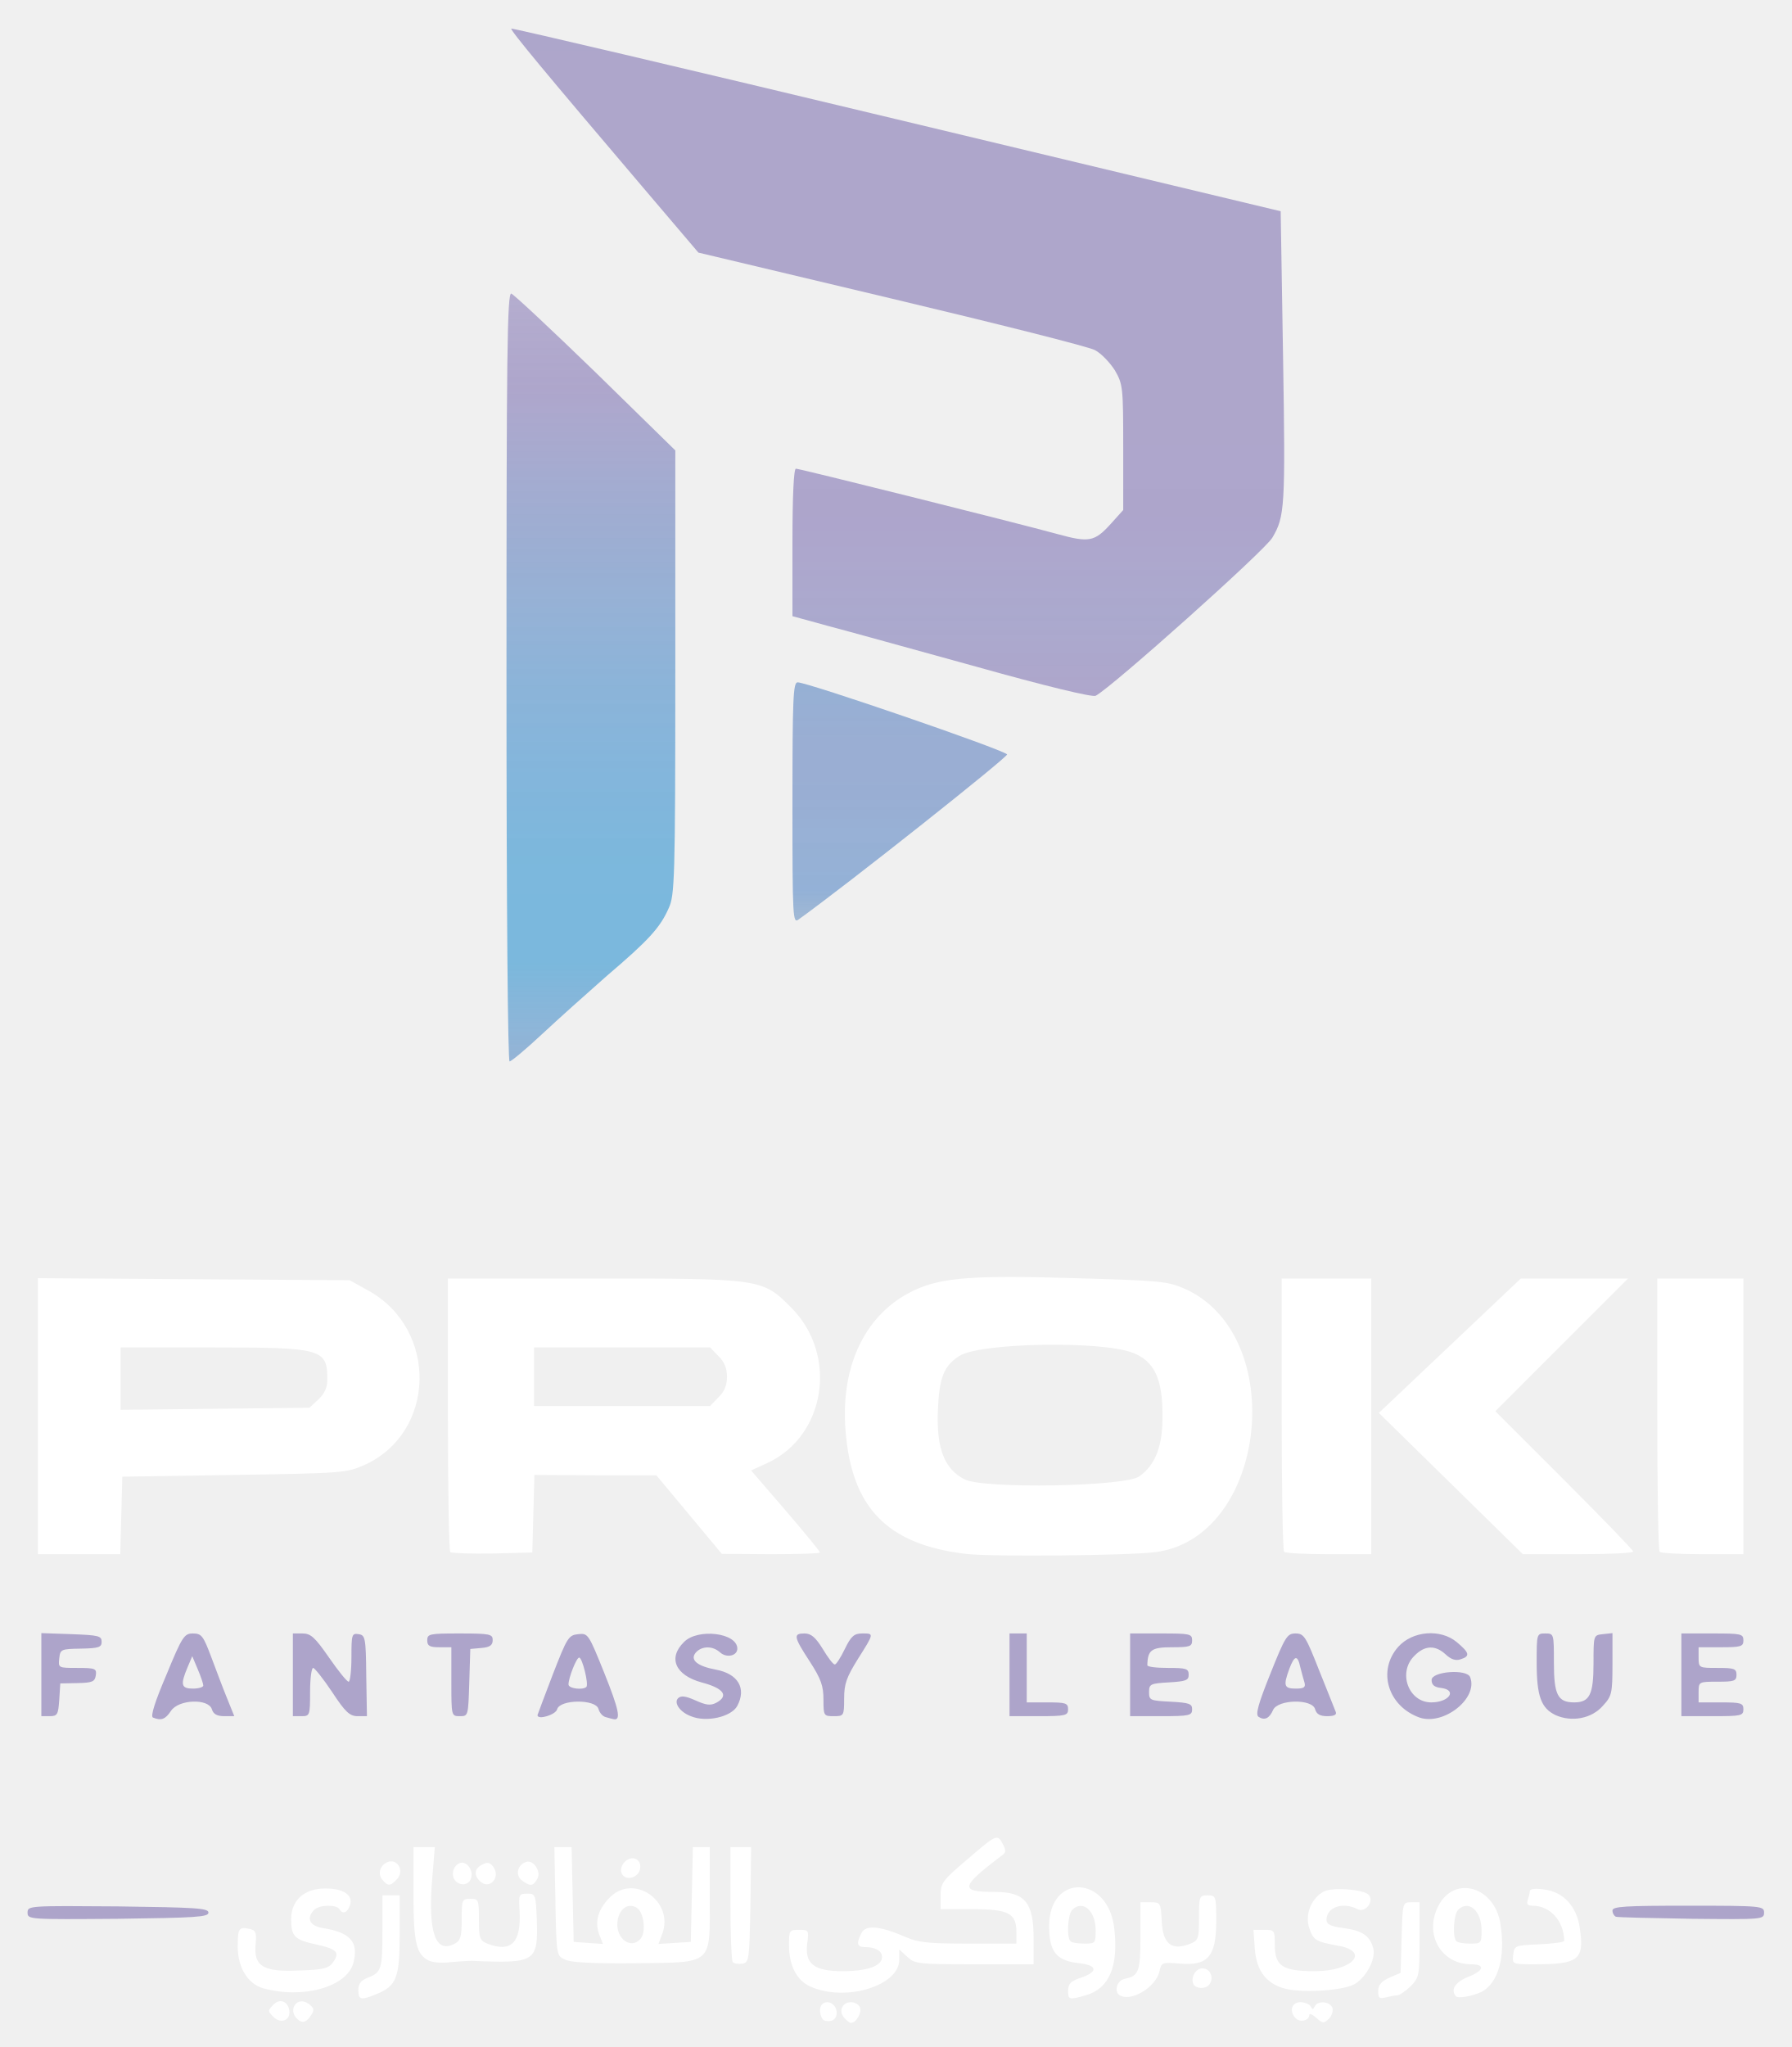
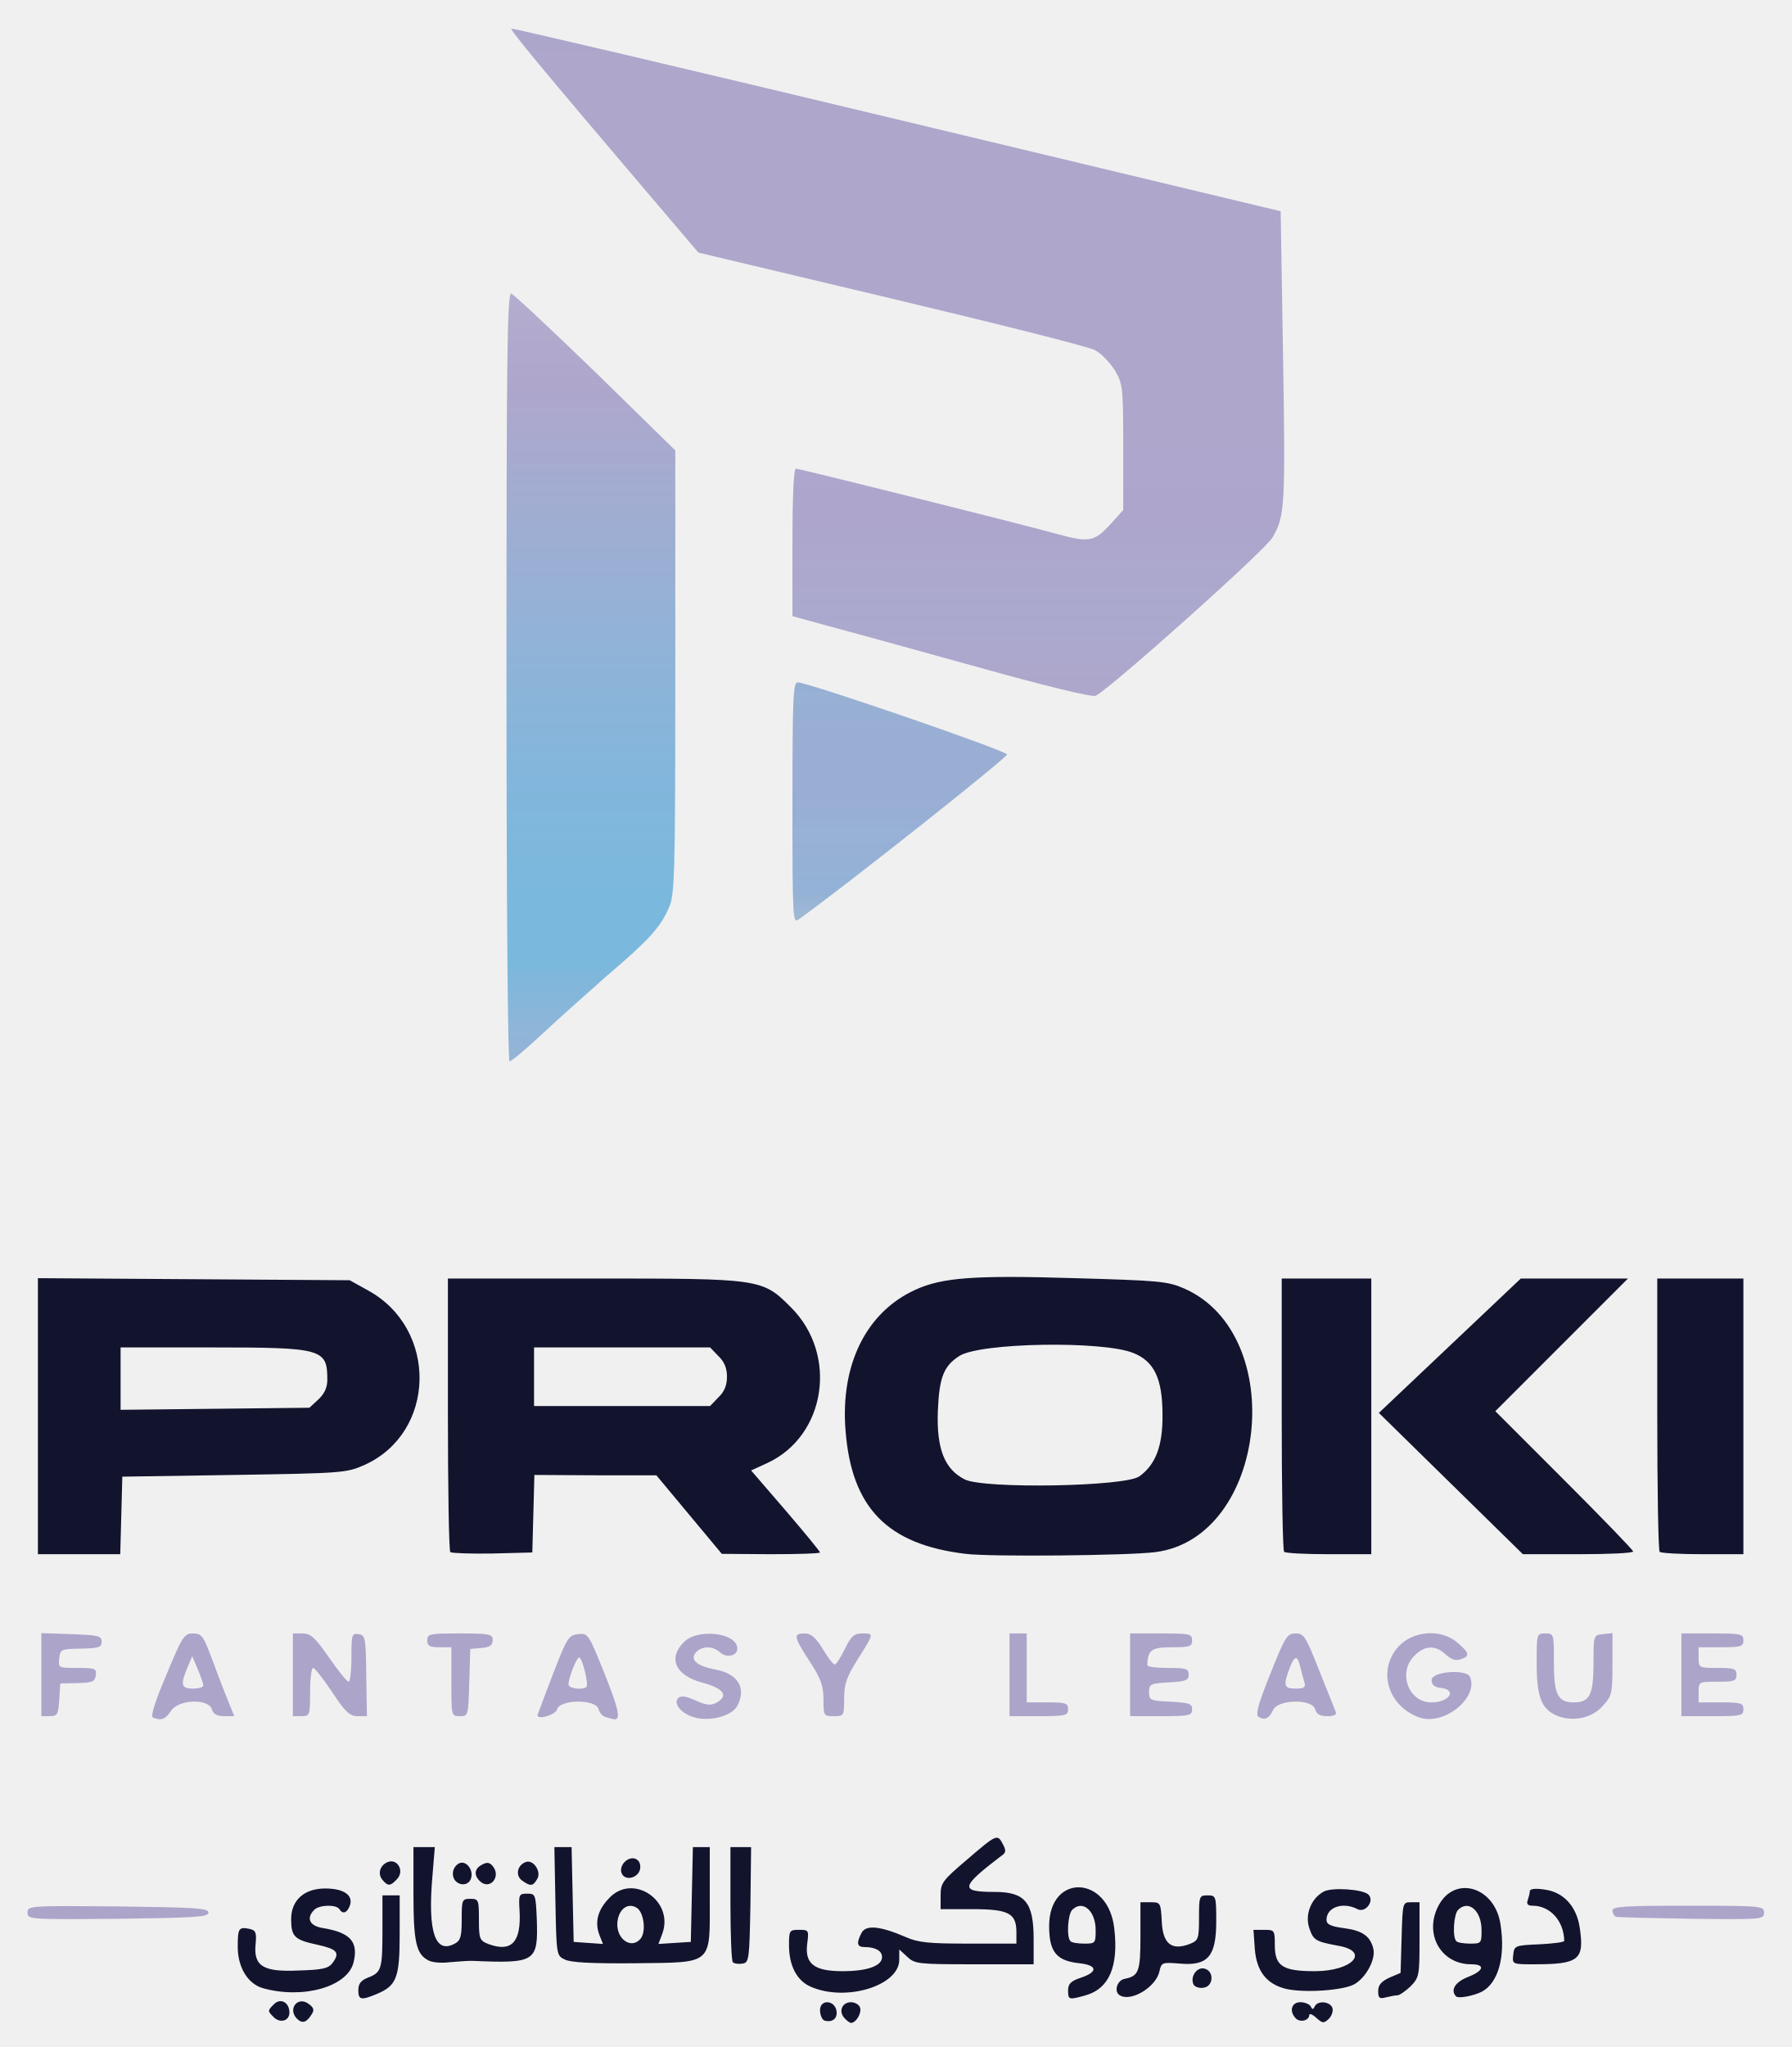
- <svg xmlns="http://www.w3.org/2000/svg" viewBox="0 0 520 594">
+ <svg xmlns="http://www.w3.org/2000/svg" viewBox="0 0 520 594" fill-rule="evenodd">
  <defs>
-     <linearGradient id="proki-light-1" gradientUnits="userSpaceOnUse" x1="0" y1="8" x2="0" y2="202">
-       <stop offset="0%" stop-color="#6A5AA6" stop-opacity="0.494" />
-       <stop offset="12.5%" stop-color="#6B5BA7" stop-opacity="0.494" />
-       <stop offset="25%" stop-color="#6B5BA7" stop-opacity="0.494" />
-       <stop offset="37.5%" stop-color="#6B5BA7" stop-opacity="0.494" />
-       <stop offset="50%" stop-color="#6B5BA7" stop-opacity="0.494" />
-       <stop offset="62.5%" stop-color="#6B5BA7" stop-opacity="0.494" />
-       <stop offset="75%" stop-color="#6A5BA8" stop-opacity="0.498" />
-       <stop offset="87.5%" stop-color="#6764AC" stop-opacity="0.510" />
-       <stop offset="100%" stop-color="#6A5AA6" stop-opacity="0.488" />
+     <linearGradient id="a" gradientUnits="userSpaceOnUse" x1="0" y1="8" x2="0" y2="202">
+       <stop offset="0" stop-color="#6A5AA6" stop-opacity=".494" />
+       <stop offset=".125" stop-color="#6B5BA7" stop-opacity=".494" />
+       <stop offset=".25" stop-color="#6B5BA7" stop-opacity=".494" />
+       <stop offset=".375" stop-color="#6B5BA7" stop-opacity=".494" />
+       <stop offset=".5" stop-color="#6B5BA7" stop-opacity=".494" />
+       <stop offset=".625" stop-color="#6B5BA7" stop-opacity=".494" />
+       <stop offset=".75" stop-color="#6A5BA8" stop-opacity=".498" />
+       <stop offset=".875" stop-color="#6764AC" stop-opacity=".51" />
+       <stop offset="1" stop-color="#6A5AA6" stop-opacity=".488" />
    </linearGradient>
-     <linearGradient id="proki-light-2" gradientUnits="userSpaceOnUse" x1="0" y1="85" x2="0" y2="307">
-       <stop offset="0%" stop-color="#6958A4" stop-opacity="0.443" />
-       <stop offset="12.5%" stop-color="#6B5BA7" stop-opacity="0.494" />
-       <stop offset="25%" stop-color="#6070B5" stop-opacity="0.533" />
-       <stop offset="37.5%" stop-color="#557FBF" stop-opacity="0.565" />
-       <stop offset="50%" stop-color="#488AC8" stop-opacity="0.592" />
-       <stop offset="62.5%" stop-color="#3F91CF" stop-opacity="0.612" />
-       <stop offset="75%" stop-color="#3596D1" stop-opacity="0.620" />
-       <stop offset="87.5%" stop-color="#3396D1" stop-opacity="0.620" />
-       <stop offset="100%" stop-color="#4A83C1" stop-opacity="0.549" />
+     <linearGradient id="b" gradientUnits="userSpaceOnUse" x1="0" y1="85" x2="0" y2="307">
+       <stop offset="0" stop-color="#6958A4" stop-opacity=".443" />
+       <stop offset=".125" stop-color="#6B5BA7" stop-opacity=".494" />
+       <stop offset=".25" stop-color="#6070B5" stop-opacity=".533" />
+       <stop offset=".375" stop-color="#557FBF" stop-opacity=".565" />
+       <stop offset=".5" stop-color="#488AC8" stop-opacity=".592" />
+       <stop offset=".625" stop-color="#3F91CF" stop-opacity=".612" />
+       <stop offset=".75" stop-color="#3596D1" stop-opacity=".62" />
+       <stop offset=".875" stop-color="#3396D1" stop-opacity=".62" />
+       <stop offset="1" stop-color="#4A83C1" stop-opacity=".549" />
    </linearGradient>
-     <linearGradient id="proki-light-3" gradientUnits="userSpaceOnUse" x1="0" y1="198" x2="0" y2="267">
-       <stop offset="0%" stop-color="#5180C0" stop-opacity="0.565" />
-       <stop offset="12.5%" stop-color="#557EBF" stop-opacity="0.565" />
-       <stop offset="25%" stop-color="#567ABC" stop-opacity="0.557" />
-       <stop offset="37.5%" stop-color="#577ABC" stop-opacity="0.557" />
-       <stop offset="50%" stop-color="#567CBE" stop-opacity="0.561" />
-       <stop offset="62.5%" stop-color="#5480C1" stop-opacity="0.569" />
-       <stop offset="75%" stop-color="#5281C1" stop-opacity="0.573" />
-       <stop offset="87.5%" stop-color="#4F83C4" stop-opacity="0.576" />
-       <stop offset="100%" stop-color="#4C7EB8" stop-opacity="0.482" />
+     <linearGradient id="c" gradientUnits="userSpaceOnUse" x1="0" y1="198" x2="0" y2="267">
+       <stop offset="0" stop-color="#5180C0" stop-opacity=".565" />
+       <stop offset=".125" stop-color="#557EBF" stop-opacity=".565" />
+       <stop offset=".25" stop-color="#567ABC" stop-opacity=".557" />
+       <stop offset=".375" stop-color="#577ABC" stop-opacity=".557" />
+       <stop offset=".5" stop-color="#567CBE" stop-opacity=".561" />
+       <stop offset=".625" stop-color="#5480C1" stop-opacity=".569" />
+       <stop offset=".75" stop-color="#5281C1" stop-opacity=".573" />
+       <stop offset=".875" stop-color="#4F83C4" stop-opacity=".576" />
+       <stop offset="1" stop-color="#4C7EB8" stop-opacity=".482" />
    </linearGradient>
  </defs>
-   <path fill="url(#proki-light-1)" fill-rule="evenodd" d="M283.5 193.5C265.4 188.5 245.9 183.1 240.2 181.6L230 178.8 230 157.4C230 143.5 230.4 136 231 136C232.1 136 294.2 151.5 307 155C316.1 157.5 317.7 157.2 322.4 152L326 148 326 129.8C326 112.4 325.9 111.5 323.6 107.5C322.2 105.3 319.7 102.6 317.8 101.6C316 100.6 289.3 93.9 258.6 86.6L202.7 73.3 186.2 53.9C158.3 21.1 148 8.7 148.4 8.3C148.6 8.1 198.9 19.9 260.2 34.6L371.7 61.3 372.4 103.9C373.1 147.2 372.9 149.9 369.3 156C367.2 159.7 322.4 199.7 318 201.9C317.1 202.4 303.1 199 283.5 193.5Z" />
-   <path fill="url(#proki-light-2)" fill-rule="evenodd" d="M147 196.4C147 102.7 147.2 84.9 148.4 85.2C149.1 85.4 160.1 95.7 172.9 108.1L196 130.7 196 195.1C196 255.3 195.8 259.8 194.1 263.5C191.6 269.2 188.3 272.8 176.1 283.2C170.3 288.3 161.8 295.9 157.2 300.2C152.6 304.5 148.4 308 147.9 308C147.4 308 147 264.8 147 196.4Z" />
-   <path fill="url(#proki-light-3)" fill-rule="evenodd" d="M230 233.1C230 202.7 230.2 198 231.5 198C234.4 198 290.6 217.3 292.3 218.9C292.8 219.5 246 256.6 231.8 266.8C230.1 268.1 230 266.7 230 233.1Z" />
-   <path fill="#FFFFFF" fill-rule="evenodd" d="M79.5 585.4C77.6 583.5 77.6 583.5 79.6 581.5C81.5 579.7 84 581.1 84 584C84 586.4 81.4 587.2 79.5 585.4ZM86.2 585.8C83.4 583 86.4 579.1 89.6 581.5C91.1 582.6 91.3 583.3 90.4 584.6C89 586.9 87.7 587.3 86.2 585.8ZM239.2 586.3C238.6 586 238 584.7 238 583.3C238 580.1 242.3 580.3 242.8 583.6C243.1 585.8 241.5 587 239.2 586.3ZM245 585.5C243.3 583.5 244.5 581 247 581C248.1 581 249.3 581.7 249.6 582.5C250.2 584 248.5 587 247 587C246.6 587 245.7 586.3 245 585.5ZM376.1 585.7C374.1 583.7 374.8 581 377.4 581C378.7 581 380.1 581.6 380.4 582.2C380.9 583.2 381.1 583.2 381.6 582.2C382.4 580.5 385.9 580.7 386.7 582.6C387 583.4 386.6 584.9 385.7 585.8C384.2 587.2 383.9 587.2 382 585.5C380.9 584.5 380 584.2 380 584.7C380 586.3 377.4 587 376.1 585.7ZM104 577.5C104 575.6 104.8 574.7 106.7 573.9C110.7 572.4 111 571.5 111 560.2L111 550 113.5 550L116 550 116 561.3C116 573.9 115.1 576.2 109.4 578.6C104.8 580.5 104 580.4 104 577.5ZM310 577.6C310 575.7 310.8 574.9 313.4 574C318.7 572.3 318.7 570.3 313.3 569.7C306.6 569 304.5 566.4 304.5 558.9C304.5 543.5 321.7 544.1 323.4 559.6C324.7 570.6 321.9 577.1 315.1 579C310.2 580.4 310 580.3 310 577.6ZM325 579C323.2 577.9 324.2 574.6 326.5 574.2C330.5 573.4 331 572.1 331 561.9L331 552 334 552C336.8 552 336.9 552.1 337.2 557.7C337.5 564.1 340.1 566.1 345.3 564.1C347.8 563.1 348 562.7 348 556.5C348 550.2 348.1 550 350.5 550C352.9 550 353 550.2 353 557.5C353 567.7 350.6 570.5 342.5 569.8C337.3 569.4 337.1 569.4 336.5 572.1C335.5 576.6 328.3 581 325 579ZM400 577.8C400 576 400.9 575 403.2 573.9L406.5 572.5 406.8 562.2C407.1 552.1 407.1 552 409.5 552L412 552 412 562.9C412 573.3 411.9 573.8 409.4 576.4C407.9 577.8 406.2 579 405.6 579C405 579 403.5 579.3 402.2 579.6C400.4 580.1 400 579.8 400 577.8ZM422.6 579.3C420.9 577.5 422.3 575.2 426 573.7C430.7 571.9 431.2 570 427 570C418.2 570 413.2 561.2 417.5 553C422.2 544 433.9 547.5 435.5 558.4C437 568 434.8 575.5 430 578C427.5 579.2 423.3 580 422.6 579.3ZM76.2 576.9C71.9 575.6 69 570.9 69 564.9C69 559.6 69.3 559.1 72.3 559.7C74.2 560.1 74.5 560.7 74.2 564C73.5 570.5 76.3 572.3 86.7 571.8C93.7 571.6 95.4 571.2 96.6 569.5C98.7 566.6 97.9 565.6 92 564.3C85.5 562.9 84.5 562 84.5 556.9C84.5 551.4 88.3 548 94.4 548C99.7 548 102.5 549.9 101.6 552.8C100.8 555.1 99.5 555.6 98.5 554C97.6 552.6 92.7 552.7 91.2 554.2C88.8 556.6 89.8 558.9 93.8 559.5C101.7 560.8 104.1 563.5 102.6 569.5C100.8 576.6 87.8 580.2 76.2 576.9ZM235.3 576.5C231.3 574.8 229 570.4 229 564.5C229 560.2 229.1 560 231.9 560C234.7 560 234.8 560.1 234.3 563.9C233.5 569.8 236.2 572 244.5 572C251.7 572 256 570.5 256 567.9C256 566.1 254.1 565 250.9 565C248.7 565 248.5 563.8 250.1 560.8C251.4 558.5 255.5 558.9 262.9 562.1C266.5 563.7 269.6 564 281.1 564L295 564 295 560.7C295 555.2 292.8 554 282.2 554L273 554 273 550.1C273 546.4 273.5 545.7 280.7 539.6C289.3 532.2 289.5 532.1 291.1 535.2C292 536.9 292 537.6 290.8 538.4C278.7 547.6 278.4 549 288.7 549C297.5 549 300 552 300 562.6L300 570 282.8 570C266.5 570 265.5 569.9 263.3 567.8L261 565.7 261 568.7C261 576.2 245.5 581 235.3 576.5ZM373.1 577.1C367.6 575.7 364.7 572 364.2 565.6L363.8 560 366.9 560C369.9 560 370 560.1 370 564.4C370 570.5 372.2 572 381.6 572C392.6 572 397.8 566.2 388.3 564.6C381.8 563.4 381.2 563 380 559.5C378.7 555.6 380.5 550.9 384.2 548.9C386.6 547.6 395.6 548.2 397.2 549.8C399 551.6 396.3 555.2 394 554C389.8 551.8 385 553.4 385 557.1C385 558.4 386.2 559 390 559.5C395.4 560.2 397.7 561.8 398.6 565.5C399.3 568.4 396.7 573.5 393.4 575.6C390.5 577.6 378.4 578.4 373.1 577.1ZM346.5 576C345.3 574 347.1 570.9 349.3 571.2C352.4 571.6 352.4 576.4 349.3 576.8C348.2 577 346.9 576.6 346.5 576ZM124.4 568.9C120.8 567.1 120 563.6 120 549.5L120 536 123.1 536L126.2 536 125.5 544.5C124.1 560.6 126.3 567.1 132 564C133.7 563.1 134 561.9 134 557C134 551.3 134.1 551 136.5 551C138.9 551 139 551.3 139 557C139 562.6 139.2 563.1 141.7 564.1C148.4 566.6 151.3 563.7 150.8 554.5C150.5 549.8 150.6 549.5 153 549.5C155.4 549.5 155.5 549.7 155.8 557C156.2 569.3 155.5 569.8 137 569C135.6 569 132.7 569.2 130.5 569.4C128.3 569.7 125.5 569.5 124.4 568.9ZM163.9 568.6C161.5 567.5 161.5 567.2 161.2 551.7L160.9 536 163.4 536L165.9 536 166.2 549.8L166.5 563.5 170.7 563.8L175 564.1 173.9 561.3C172.6 557.7 173.5 554.2 176.8 550.8C183.7 543.4 195.8 551.6 192.2 561.2L191.1 564.1 195.8 563.8L200.5 563.5 200.8 549.8L201.1 536 203.5 536L206 536 206 550.4C206 570.5 207.3 569.4 184.2 569.7C172 569.8 165.5 569.5 163.9 568.6ZM212.7 569.4C212.3 569 212 561.3 212 552.3L212 536 215 536L218 536 217.8 552.8C217.5 568.7 217.4 569.5 215.5 569.8C214.3 570 213.1 569.8 212.7 569.4ZM439.2 567.2C439.5 564.6 439.7 564.5 446.8 564.2C450.7 564 454 563.6 454 563.2C453.9 557.5 450 553 444.8 553C443.4 553 443 552.5 443.4 551.4C443.7 550.5 444 549.4 444 548.8C444 548.1 445.6 547.9 448.2 548.3C453.8 549 457.6 553.2 458.5 559.4C459.9 568.7 458.3 570 445.3 570C438.9 570 438.9 570 439.2 567.2ZM185.9 562.6C187.6 560.6 186.9 554.9 184.8 553.6C182.2 552 179.6 554 179.2 557.7C178.7 562.6 183.2 565.8 185.9 562.6ZM318 560.1C318 554.4 314.2 551.2 311.2 554.2C309.9 555.5 309.5 562.2 310.7 563.3C311 563.7 312.8 564 314.7 564C317.9 564 318 563.9 318 560.1ZM430 560.1C430 554.4 426.2 551.2 423.2 554.2C421.9 555.5 421.5 562.2 422.7 563.3C423 563.7 424.8 564 426.7 564C429.9 564 430 563.9 430 560.1ZM111 545.5C109.5 543.7 110.3 541.2 112.6 540.3C115.4 539.3 117.4 542.9 115.3 545.2C113.3 547.4 112.6 547.4 111 545.5ZM132.1 545.7C130.8 544 131.5 541.4 133.5 540.6C135.3 540 137.3 542.4 136.8 544.7C136.4 547 133.7 547.5 132.1 545.7ZM139.2 545.8C137.5 544.1 137.7 542.2 139.9 541.1C141.3 540.3 142.1 540.4 143 541.5C145.6 544.6 142.1 548.7 139.2 545.8ZM151.4 545.6C149.5 544.1 150.2 541.1 152.7 540.3C154.8 539.6 157.1 543 156 545.1C154.7 547.4 154 547.5 151.4 545.6ZM180.4 543.5C180 542.6 180.4 541.2 181.3 540.3C183.4 538.2 186.2 539.4 185.8 542.2C185.4 545 181.3 546 180.4 543.5ZM280.3 450.9C257.5 448.2 247.1 437.5 245.4 415C243.9 396 251.4 380.8 265.6 374.3C273.4 370.7 282.7 370 312 370.9C336.5 371.6 338.9 371.8 343.7 373.9C374.2 387.3 367.8 446.3 335.3 450.4C327.7 451.4 287.3 451.8 280.3 450.9ZM11 411L11 370.9 56.2 371.2L101.5 371.5 106.9 374.5C127.2 385.7 126.6 415.7 105.8 425.1C100.6 427.4 99.6 427.5 68 428L35.5 428.5 35.2 439.8L34.9 451 23 451L11 451 11 411ZM130.7 450.4C130.3 450 130 432 130 410.3L130 371 171.8 371C221 371 221.2 371 229.6 379.4C243.3 393.1 239.7 416.6 222.8 424.5L218 426.7 228 438.3C233.5 444.7 238 450.2 238 450.5C238 450.8 231.6 451 223.8 451L209.5 450.9 200 439.5L190.5 428.1 172.8 428.1L155.1 428 154.8 439.2L154.5 450.5 142.9 450.8C136.6 450.9 131.1 450.7 130.7 450.4ZM372.7 450.3C372.3 450 372 432 372 410.3L372 371 385 371L398 371 398 411L398 451 385.7 451C378.9 451 373 450.7 372.7 450.3ZM421.1 430.5L400.2 410 420.8 390.5L441.4 371 457 371L472.5 371 453.2 390.3L434 409.5 454 429.5C465 440.5 474 449.8 474 450.2C474 450.7 466.8 451 458 451L442 451 421.1 430.5ZM481.7 450.3C481.3 450 481 432 481 410.3L481 371 493.5 371L506 371 506 411L506 451 494.2 451C487.7 451 482 450.7 481.7 450.3ZM330.7 428.4C335.4 425 337.5 419.6 337.4 410.5C337.4 400.1 335 395 328.9 392.6C320 389 284.3 389.6 278.4 393.5C273.9 396.4 272.6 399.7 272.2 409.4C271.8 420.4 274.1 426.3 280 429.3C285.6 432.1 326.6 431.4 330.7 428.4ZM92.4 406.1C94.2 404.4 95 402.6 95 400.4C95 391.4 93.7 391 61.5 391L35 391 35 400L35 409.1 62.4 408.8L89.8 408.5 92.4 406.1ZM208.5 405.5C210.2 403.9 211 402 211 399.5C211 397 210.2 395.1 208.5 393.5L206.1 391 180.5 391L155 391 155 399.5L155 408 180.5 408L206.1 408 208.5 405.5Z" />
-   <path fill="#6956A4" fill-opacity=".49" fill-rule="evenodd" d="M8 555C8 553 8.4 553 34.2 553.2C56.8 553.5 60.5 553.7 60.5 555C60.5 556.3 56.8 556.5 34.2 556.8C8.4 557 8 557 8 555ZM469 556.2C468.5 556 468 555.2 468 554.4C468 553.2 471.7 553 490 553C511.4 553 512 553.1 512 555C512 557 511.5 557 491 556.8C479.5 556.6 469.6 556.4 469 556.2ZM44.4 498.4C43.6 498.1 45 493.7 48.3 486C52.9 474.8 53.5 474 56 474C58.5 474 59 474.7 61.3 480.8C62.7 484.5 64.7 489.9 65.9 492.8L68 498 65.1 498C63 498 61.9 497.4 61.5 496C60.5 492.8 51.8 493.1 49.6 496.5C48 498.9 46.8 499.4 44.4 498.4ZM175.9 498.3C174.9 498.1 174 497 173.7 495.9C172.9 493 162.5 493.1 161.7 496C161.3 497.6 156 499.2 156 497.7C156 497.6 158 492.3 160.4 486C164.6 475.2 165 474.5 167.8 474.2C170.7 473.9 170.8 474.1 175.4 485.5C179.6 496 180.3 499.2 178.2 498.9C177.8 498.8 176.8 498.6 175.9 498.3ZM200.5 498C197.3 496.8 195.5 494.1 196.8 492.8C197.6 492 198.9 492.1 201.8 493.4C204.9 494.8 206.2 495 207.9 494.1C211.6 492.1 210.1 489.9 203.6 488.2C196 486.1 193.8 481.1 198.5 476.5C202.5 472.4 214 473.8 214 478.4C214 480.5 210.9 481.2 209 479.5C206.8 477.5 203.6 477.6 201.9 479.6C200.2 481.7 202.4 483.5 207.8 484.5C214.2 485.7 216.7 489.9 214 495C212.3 498.2 205 499.9 200.5 498ZM365.3 498.2C364.3 497.6 365.2 494.4 368.7 485.7C373 474.9 373.6 474 376 474C378.5 474 379 474.9 382.9 484.8C385.3 490.7 387.4 496.1 387.7 496.8C388 497.6 387.2 498 385.2 498C383.1 498 382.1 497.4 381.7 496C380.9 492.9 370.9 493.1 369.5 496.2C368.4 498.7 367 499.3 365.3 498.2ZM412 498.4C402.8 495.1 399.7 484.8 405.8 477.9C410 473.2 418.1 472.6 422.8 476.5C426.5 479.6 426.8 480.6 423.9 481.5C422.5 482 421.1 481.5 419.6 480.1C416.6 477.3 413.5 477.4 410.5 480.5C405.6 485.3 408.8 494 415.4 494C420.6 494 423.1 490.4 418.2 489.8C416.3 489.6 415.5 488.9 415.5 487.5C415.5 485 425.8 484.2 426.7 486.7C429.1 492.8 419 500.8 412 498.4ZM451.5 497.7C447.3 495.7 446 492.2 446 482.5C446 474.1 446 474 448.5 474C451 474 451 474.1 451 482.4C451 491.8 452.1 494 456.9 494C461.4 494 462.5 491.7 462.5 482.6C462.5 474.5 462.5 474.5 465.2 474.2L468 473.9 468 482.9C468 491.4 467.8 492.2 465.2 495C462 498.7 456.2 499.8 451.5 497.7ZM12 486L12 473.9 20.8 474.2C28.6 474.5 29.5 474.7 29.5 476.4C29.5 478 28.7 478.3 23.5 478.4C17.7 478.5 17.5 478.6 17.2 481.2C16.9 484 16.9 484 22.5 484C27.7 484 28.1 484.2 27.8 486.2C27.5 488 26.8 488.3 22.5 488.4L17.5 488.5 17.2 493.2C16.9 497.5 16.7 498 14.4 498L12 498 12 486ZM85 486L85 474 87.8 474C90.2 474 91.4 475.1 95.5 481C98.2 484.9 100.7 488 101.2 488C101.6 488 102 484.8 102 480.9C102 474.3 102.1 473.9 104.1 474.2C106 474.5 106.2 475.2 106.3 486.3L106.5 498 103.8 498C101.5 498 100.2 496.8 96.4 491C93.8 487.1 91.3 484 90.9 484C90.4 484 90 487.1 90 491C90 497.8 89.9 498 87.5 498L85 498 85 486ZM131 488L131 478 127.5 478C124.7 478 124 477.6 124 476C124 474.1 124.7 474 133.5 474C142.2 474 143 474.2 143 475.9C143 477.4 142.2 478 139.8 478.2L136.5 478.5 136.2 488.2C135.9 497.9 135.9 498 133.5 498C131 498 131 498 131 488ZM239 493.2C239 489.2 238.3 487.2 235 482.1C230.3 474.9 230.2 474 233.5 474C235.4 474 236.7 475.1 238.8 478.5C240.3 481 241.8 483 242.3 483C242.7 483 244 481 245.2 478.5C247 474.8 247.9 474 250.2 474C253.7 474 253.8 473.8 249 481.4C245.7 486.7 245 488.6 245 492.9C245 497.9 244.9 498 242 498C239.1 498 239 497.9 239 493.2ZM293 486L293 474 295.5 474L298 474 298 484L298 494 304 494C309.3 494 310 494.2 310 496C310 497.8 309.3 498 301.5 498L293 498 293 486ZM328 486L328 474 337 474C345.3 474 346 474.1 346 476C346 477.8 345.3 478 340.1 478C334.2 478 333.1 478.8 333 483.2C333 483.7 335.7 484 339 484C344.3 484 345 484.2 345 486C345 487.6 344.2 487.9 339.2 488.2C333.9 488.5 333.5 488.7 333.5 491C333.5 493.4 333.8 493.5 339.8 493.8C345.2 494.1 346 494.4 346 496C346 497.8 345.3 498 337 498L328 498 328 486ZM488 486L488 474 497 474C505.3 474 506 474.1 506 476C506 477.8 505.3 478 499.5 478L493 478 493 481C493 484 493.1 484 498.5 484C503.3 484 504 484.2 504 486C504 487.8 503.3 488 498.5 488C493.1 488 493 488 493 491L493 494 499.5 494C505.3 494 506 494.2 506 496C506 497.9 505.3 498 497 498L488 498 488 486ZM59 489.1C59 488.6 58.3 486.5 57.4 484.4L55.8 480.6 54.4 483.9C52.3 488.9 52.6 490 56 490C57.6 490 59 489.6 59 489.1ZM170.2 489.5C170.9 488.7 169 481 168.1 481C167.3 481 165 486.9 165 488.8C165 490 169.2 490.5 170.2 489.5ZM378.6 488.2C378.3 487.3 377.8 485.3 377.4 483.8C376.6 480.1 375.7 480.3 374.2 484.3C372.4 489.2 372.7 490 376.1 490C378.5 490 379 489.6 378.6 488.2Z" />
+   <path fill="url(#a)" d="M283.5 193.5C265.4 188.5 245.9 183.1 240.2 181.6L230 178.8 230 157.4C230 143.5 230.4 136 231 136C232.1 136 294.2 151.5 307 155C316.1 157.5 317.7 157.2 322.4 152L326 148 326 129.8C326 112.4 325.9 111.5 323.6 107.5C322.2 105.3 319.7 102.6 317.8 101.6C316 100.6 289.3 93.9 258.6 86.6L202.7 73.3 186.2 53.9C158.3 21.1 148 8.7 148.4 8.3C148.6 8.1 198.9 19.9 260.2 34.6L371.7 61.3 372.4 103.9C373.1 147.2 372.9 149.9 369.3 156C367.2 159.7 322.4 199.7 318 201.9C317.1 202.4 303.1 199 283.5 193.5Z" />
+   <path fill="url(#b)" d="M147 196.4C147 102.7 147.2 84.9 148.4 85.2C149.1 85.4 160.1 95.7 172.9 108.1L196 130.7 196 195.1C196 255.3 195.8 259.8 194.1 263.5C191.6 269.2 188.3 272.8 176.1 283.2C170.3 288.3 161.8 295.9 157.2 300.2C152.6 304.5 148.4 308 147.9 308C147.4 308 147 264.8 147 196.4Z" />
+   <path fill="url(#c)" d="M230 233.1C230 202.7 230.2 198 231.5 198C234.4 198 290.6 217.3 292.3 218.9C292.8 219.5 246 256.6 231.8 266.8C230.1 268.1 230 266.7 230 233.1Z" />
+   <path fill="#12142E" d="M79.5 585.4C77.6 583.5 77.6 583.5 79.6 581.5C81.5 579.7 84 581.1 84 584C84 586.4 81.4 587.2 79.5 585.4ZM86.2 585.8C83.4 583 86.4 579.1 89.6 581.5C91.1 582.6 91.3 583.3 90.4 584.6C89 586.9 87.7 587.3 86.2 585.8ZM239.2 586.3C238.6 586 238 584.7 238 583.3C238 580.1 242.3 580.3 242.8 583.6C243.1 585.8 241.5 587 239.2 586.3ZM245 585.5C243.3 583.5 244.5 581 247 581C248.1 581 249.3 581.7 249.6 582.5C250.2 584 248.5 587 247 587C246.6 587 245.7 586.3 245 585.5ZM376.1 585.7C374.1 583.7 374.8 581 377.4 581C378.7 581 380.1 581.6 380.4 582.2C380.9 583.2 381.1 583.2 381.6 582.2C382.4 580.5 385.9 580.7 386.7 582.6C387 583.4 386.6 584.9 385.7 585.8C384.2 587.2 383.9 587.2 382 585.5C380.9 584.5 380 584.2 380 584.7C380 586.3 377.4 587 376.1 585.7ZM104 577.5C104 575.6 104.8 574.7 106.7 573.9C110.7 572.4 111 571.5 111 560.2L111 550 113.5 550L116 550 116 561.3C116 573.9 115.1 576.2 109.4 578.6C104.8 580.5 104 580.4 104 577.5ZM310 577.6C310 575.7 310.8 574.9 313.4 574C318.7 572.3 318.7 570.3 313.3 569.7C306.6 569 304.5 566.4 304.5 558.9C304.5 543.5 321.7 544.1 323.4 559.6C324.7 570.6 321.9 577.1 315.1 579C310.2 580.4 310 580.3 310 577.6ZM325 579C323.2 577.9 324.2 574.6 326.5 574.2C330.5 573.4 331 572.1 331 561.9L331 552 334 552C336.8 552 336.9 552.1 337.2 557.7C337.5 564.1 340.1 566.1 345.3 564.1C347.8 563.1 348 562.7 348 556.5C348 550.2 348.1 550 350.5 550C352.9 550 353 550.2 353 557.5C353 567.7 350.6 570.5 342.5 569.8C337.3 569.4 337.1 569.4 336.5 572.1C335.5 576.6 328.3 581 325 579ZM400 577.8C400 576 400.9 575 403.2 573.9L406.5 572.5 406.8 562.2C407.1 552.1 407.1 552 409.5 552L412 552 412 562.9C412 573.3 411.9 573.8 409.4 576.4C407.9 577.8 406.2 579 405.6 579C405 579 403.5 579.3 402.2 579.6C400.4 580.1 400 579.8 400 577.8ZM422.6 579.3C420.9 577.5 422.3 575.2 426 573.7C430.7 571.9 431.2 570 427 570C418.2 570 413.2 561.2 417.5 553C422.2 544 433.9 547.5 435.5 558.4C437 568 434.8 575.5 430 578C427.5 579.2 423.3 580 422.6 579.3ZM76.2 576.9C71.9 575.6 69 570.9 69 564.9C69 559.6 69.3 559.1 72.3 559.7C74.2 560.1 74.5 560.7 74.2 564C73.5 570.5 76.3 572.3 86.7 571.8C93.7 571.6 95.4 571.2 96.6 569.5C98.7 566.6 97.9 565.6 92 564.3C85.5 562.9 84.5 562 84.5 556.9C84.5 551.4 88.3 548 94.4 548C99.7 548 102.5 549.9 101.6 552.8C100.8 555.1 99.5 555.6 98.5 554C97.6 552.6 92.7 552.7 91.2 554.2C88.8 556.6 89.8 558.9 93.8 559.5C101.7 560.8 104.1 563.5 102.6 569.5C100.8 576.6 87.8 580.2 76.2 576.9ZM235.3 576.5C231.3 574.8 229 570.4 229 564.5C229 560.2 229.1 560 231.9 560C234.7 560 234.8 560.1 234.3 563.9C233.5 569.8 236.2 572 244.5 572C251.7 572 256 570.5 256 567.9C256 566.1 254.1 565 250.9 565C248.7 565 248.5 563.8 250.1 560.8C251.4 558.5 255.5 558.9 262.9 562.1C266.5 563.7 269.6 564 281.1 564L295 564 295 560.7C295 555.2 292.8 554 282.2 554L273 554 273 550.1C273 546.4 273.5 545.7 280.7 539.6C289.3 532.2 289.5 532.1 291.1 535.2C292 536.9 292 537.6 290.8 538.4C278.7 547.6 278.4 549 288.7 549C297.5 549 300 552 300 562.6L300 570 282.8 570C266.5 570 265.5 569.9 263.3 567.8L261 565.7 261 568.7C261 576.2 245.5 581 235.3 576.5ZM373.1 577.1C367.6 575.7 364.7 572 364.2 565.6L363.8 560 366.9 560C369.9 560 370 560.1 370 564.4C370 570.5 372.2 572 381.6 572C392.6 572 397.8 566.2 388.3 564.6C381.8 563.4 381.2 563 380 559.5C378.7 555.6 380.5 550.9 384.2 548.9C386.6 547.6 395.6 548.2 397.2 549.8C399 551.6 396.3 555.2 394 554C389.8 551.8 385 553.4 385 557.1C385 558.4 386.2 559 390 559.5C395.4 560.2 397.7 561.8 398.6 565.5C399.3 568.4 396.7 573.5 393.4 575.6C390.5 577.6 378.4 578.4 373.1 577.1ZM346.5 576C345.3 574 347.1 570.9 349.3 571.2C352.4 571.6 352.4 576.4 349.3 576.8C348.2 577 346.9 576.6 346.5 576ZM124.4 568.9C120.8 567.1 120 563.6 120 549.5L120 536 123.1 536L126.2 536 125.5 544.5C124.1 560.6 126.3 567.1 132 564C133.7 563.1 134 561.9 134 557C134 551.3 134.1 551 136.5 551C138.9 551 139 551.3 139 557C139 562.6 139.2 563.1 141.7 564.1C148.4 566.6 151.3 563.7 150.8 554.5C150.5 549.8 150.6 549.5 153 549.5C155.4 549.5 155.5 549.7 155.8 557C156.2 569.3 155.5 569.8 137 569C135.6 569 132.7 569.2 130.5 569.4C128.3 569.7 125.5 569.5 124.4 568.9ZM163.9 568.6C161.5 567.5 161.5 567.2 161.2 551.7L160.9 536 163.4 536L165.9 536 166.2 549.8L166.5 563.5 170.7 563.8L175 564.1 173.9 561.3C172.6 557.7 173.5 554.2 176.8 550.8C183.7 543.4 195.8 551.6 192.2 561.2L191.1 564.1 195.8 563.8L200.5 563.5 200.8 549.8L201.1 536 203.5 536L206 536 206 550.4C206 570.5 207.3 569.4 184.2 569.7C172 569.8 165.5 569.5 163.9 568.6ZM212.7 569.4C212.3 569 212 561.3 212 552.3L212 536 215 536L218 536 217.8 552.8C217.5 568.7 217.4 569.5 215.5 569.8C214.3 570 213.1 569.8 212.7 569.4ZM439.2 567.2C439.5 564.6 439.7 564.5 446.8 564.2C450.7 564 454 563.6 454 563.2C453.9 557.5 450 553 444.8 553C443.4 553 443 552.5 443.4 551.4C443.7 550.5 444 549.4 444 548.8C444 548.1 445.6 547.9 448.2 548.3C453.8 549 457.6 553.2 458.5 559.4C459.9 568.7 458.3 570 445.3 570C438.9 570 438.9 570 439.2 567.2ZM185.9 562.6C187.6 560.6 186.9 554.9 184.8 553.6C182.2 552 179.6 554 179.2 557.7C178.7 562.6 183.2 565.8 185.9 562.6ZM318 560.1C318 554.4 314.2 551.2 311.2 554.2C309.9 555.5 309.5 562.2 310.7 563.3C311 563.7 312.8 564 314.7 564C317.9 564 318 563.9 318 560.1ZM430 560.1C430 554.4 426.2 551.2 423.2 554.2C421.9 555.5 421.5 562.2 422.7 563.3C423 563.7 424.8 564 426.7 564C429.9 564 430 563.9 430 560.1ZM111 545.5C109.5 543.7 110.3 541.2 112.6 540.3C115.4 539.3 117.4 542.9 115.3 545.2C113.3 547.4 112.6 547.4 111 545.5ZM132.1 545.7C130.8 544 131.5 541.4 133.5 540.6C135.3 540 137.3 542.4 136.8 544.7C136.4 547 133.7 547.5 132.1 545.7ZM139.2 545.8C137.5 544.1 137.7 542.2 139.9 541.1C141.3 540.3 142.1 540.4 143 541.5C145.6 544.6 142.1 548.7 139.2 545.8ZM151.4 545.6C149.5 544.1 150.2 541.1 152.7 540.3C154.8 539.6 157.1 543 156 545.1C154.7 547.4 154 547.5 151.4 545.6ZM180.4 543.5C180 542.6 180.4 541.2 181.3 540.3C183.4 538.2 186.2 539.4 185.8 542.2C185.4 545 181.3 546 180.4 543.5ZM280.3 450.9C257.5 448.2 247.1 437.5 245.4 415C243.9 396 251.4 380.8 265.6 374.3C273.4 370.7 282.7 370 312 370.9C336.5 371.6 338.9 371.8 343.7 373.9C374.2 387.3 367.8 446.3 335.3 450.4C327.7 451.4 287.3 451.8 280.3 450.9ZM11 411L11 370.9 56.2 371.2L101.5 371.5 106.9 374.5C127.2 385.7 126.6 415.7 105.8 425.1C100.6 427.4 99.6 427.5 68 428L35.5 428.5 35.2 439.8L34.9 451 23 451L11 451 11 411ZM130.7 450.4C130.3 450 130 432 130 410.3L130 371 171.8 371C221 371 221.2 371 229.6 379.4C243.3 393.1 239.7 416.6 222.8 424.5L218 426.7 228 438.3C233.5 444.7 238 450.2 238 450.5C238 450.8 231.6 451 223.8 451L209.5 450.9 200 439.5L190.5 428.1 172.8 428.1L155.1 428 154.8 439.2L154.5 450.5 142.9 450.8C136.6 450.9 131.1 450.7 130.7 450.4ZM372.7 450.3C372.3 450 372 432 372 410.3L372 371 385 371L398 371 398 411L398 451 385.7 451C378.9 451 373 450.7 372.7 450.3ZM421.1 430.5L400.2 410 420.8 390.5L441.4 371 457 371L472.5 371 453.2 390.3L434 409.5 454 429.5C465 440.5 474 449.8 474 450.2C474 450.7 466.8 451 458 451L442 451 421.1 430.5ZM481.7 450.3C481.3 450 481 432 481 410.3L481 371 493.5 371L506 371 506 411L506 451 494.2 451C487.7 451 482 450.7 481.7 450.3ZM330.7 428.4C335.4 425 337.5 419.6 337.4 410.5C337.4 400.1 335 395 328.9 392.6C320 389 284.3 389.6 278.4 393.5C273.9 396.4 272.6 399.7 272.2 409.4C271.8 420.4 274.1 426.3 280 429.3C285.6 432.1 326.6 431.4 330.7 428.4ZM92.4 406.1C94.2 404.4 95 402.6 95 400.4C95 391.4 93.7 391 61.5 391L35 391 35 400L35 409.1 62.4 408.8L89.8 408.5 92.4 406.1ZM208.5 405.5C210.2 403.9 211 402 211 399.5C211 397 210.2 395.1 208.5 393.5L206.1 391 180.5 391L155 391 155 399.5L155 408 180.5 408L206.1 408 208.5 405.5Z" />
+   <path fill="#6956A4" fill-opacity=".49" d="M8 555C8 553 8.4 553 34.2 553.2C56.8 553.5 60.5 553.7 60.5 555C60.5 556.3 56.8 556.5 34.2 556.8C8.4 557 8 557 8 555ZM469 556.2C468.5 556 468 555.2 468 554.4C468 553.2 471.7 553 490 553C511.4 553 512 553.1 512 555C512 557 511.5 557 491 556.8C479.5 556.6 469.6 556.4 469 556.2ZM44.4 498.4C43.6 498.1 45 493.7 48.3 486C52.9 474.8 53.5 474 56 474C58.5 474 59 474.7 61.3 480.8C62.7 484.5 64.7 489.9 65.9 492.8L68 498 65.1 498C63 498 61.9 497.4 61.5 496C60.5 492.8 51.8 493.1 49.6 496.5C48 498.9 46.8 499.4 44.4 498.4ZM175.9 498.3C174.9 498.1 174 497 173.7 495.9C172.9 493 162.5 493.1 161.7 496C161.3 497.6 156 499.2 156 497.7C156 497.6 158 492.3 160.4 486C164.6 475.2 165 474.5 167.8 474.2C170.7 473.9 170.8 474.1 175.4 485.5C179.6 496 180.3 499.2 178.2 498.9C177.8 498.8 176.8 498.6 175.9 498.3ZM200.5 498C197.3 496.8 195.5 494.1 196.8 492.8C197.6 492 198.9 492.1 201.8 493.4C204.9 494.8 206.2 495 207.9 494.1C211.6 492.1 210.1 489.9 203.6 488.2C196 486.1 193.8 481.1 198.5 476.5C202.5 472.4 214 473.8 214 478.4C214 480.5 210.9 481.2 209 479.5C206.8 477.5 203.6 477.6 201.9 479.6C200.2 481.7 202.4 483.5 207.8 484.5C214.2 485.7 216.7 489.9 214 495C212.3 498.2 205 499.9 200.5 498ZM365.3 498.2C364.3 497.6 365.2 494.4 368.7 485.7C373 474.9 373.6 474 376 474C378.5 474 379 474.9 382.9 484.8C385.3 490.7 387.4 496.1 387.7 496.8C388 497.6 387.2 498 385.2 498C383.1 498 382.1 497.4 381.7 496C380.9 492.9 370.9 493.1 369.5 496.2C368.4 498.7 367 499.3 365.3 498.2ZM412 498.4C402.8 495.1 399.7 484.8 405.8 477.9C410 473.2 418.1 472.6 422.8 476.5C426.5 479.6 426.8 480.6 423.9 481.5C422.5 482 421.1 481.5 419.6 480.1C416.6 477.3 413.5 477.4 410.5 480.5C405.6 485.3 408.8 494 415.4 494C420.6 494 423.1 490.4 418.2 489.8C416.3 489.6 415.5 488.9 415.5 487.5C415.5 485 425.8 484.2 426.7 486.7C429.1 492.8 419 500.8 412 498.4ZM451.5 497.7C447.3 495.7 446 492.2 446 482.5C446 474.1 446 474 448.5 474C451 474 451 474.1 451 482.4C451 491.8 452.1 494 456.9 494C461.4 494 462.5 491.7 462.5 482.6C462.5 474.5 462.5 474.5 465.2 474.2L468 473.9 468 482.9C468 491.4 467.8 492.2 465.2 495C462 498.7 456.2 499.8 451.5 497.7ZM12 486L12 473.9 20.8 474.2C28.6 474.5 29.5 474.7 29.5 476.4C29.5 478 28.7 478.3 23.5 478.4C17.7 478.5 17.5 478.6 17.2 481.2C16.9 484 16.9 484 22.5 484C27.7 484 28.1 484.2 27.8 486.2C27.5 488 26.8 488.3 22.5 488.4L17.5 488.5 17.2 493.2C16.9 497.5 16.7 498 14.4 498L12 498 12 486ZM85 486L85 474 87.8 474C90.2 474 91.4 475.1 95.5 481C98.2 484.9 100.7 488 101.2 488C101.6 488 102 484.8 102 480.9C102 474.3 102.1 473.9 104.1 474.2C106 474.5 106.2 475.2 106.3 486.3L106.5 498 103.8 498C101.5 498 100.2 496.8 96.4 491C93.8 487.1 91.3 484 90.9 484C90.4 484 90 487.1 90 491C90 497.8 89.9 498 87.5 498L85 498 85 486ZM131 488L131 478 127.5 478C124.7 478 124 477.6 124 476C124 474.1 124.7 474 133.5 474C142.2 474 143 474.2 143 475.9C143 477.4 142.2 478 139.8 478.2L136.5 478.5 136.2 488.2C135.9 497.9 135.9 498 133.5 498C131 498 131 498 131 488ZM239 493.2C239 489.2 238.3 487.2 235 482.1C230.3 474.9 230.2 474 233.5 474C235.4 474 236.7 475.1 238.8 478.5C240.3 481 241.8 483 242.3 483C242.7 483 244 481 245.2 478.5C247 474.8 247.9 474 250.2 474C253.7 474 253.8 473.8 249 481.4C245.7 486.7 245 488.6 245 492.9C245 497.9 244.9 498 242 498C239.1 498 239 497.9 239 493.2ZM293 486L293 474 295.5 474L298 474 298 484L298 494 304 494C309.3 494 310 494.2 310 496C310 497.8 309.3 498 301.5 498L293 498 293 486ZM328 486L328 474 337 474C345.3 474 346 474.1 346 476C346 477.8 345.3 478 340.1 478C334.2 478 333.1 478.8 333 483.2C333 483.7 335.7 484 339 484C344.3 484 345 484.2 345 486C345 487.6 344.2 487.9 339.2 488.2C333.9 488.5 333.5 488.7 333.5 491C333.5 493.4 333.8 493.5 339.8 493.8C345.2 494.1 346 494.4 346 496C346 497.8 345.3 498 337 498L328 498 328 486ZM488 486L488 474 497 474C505.3 474 506 474.1 506 476C506 477.8 505.3 478 499.5 478L493 478 493 481C493 484 493.1 484 498.5 484C503.3 484 504 484.2 504 486C504 487.8 503.3 488 498.5 488C493.1 488 493 488 493 491L493 494 499.5 494C505.3 494 506 494.2 506 496C506 497.9 505.3 498 497 498L488 498 488 486ZM59 489.1C59 488.6 58.3 486.5 57.4 484.4L55.8 480.6 54.4 483.9C52.3 488.9 52.6 490 56 490C57.6 490 59 489.6 59 489.1ZM170.2 489.5C170.9 488.7 169 481 168.1 481C167.3 481 165 486.9 165 488.8C165 490 169.2 490.5 170.2 489.5ZM378.6 488.2C378.3 487.3 377.8 485.3 377.4 483.8C376.6 480.1 375.7 480.3 374.2 484.3C372.4 489.2 372.7 490 376.1 490C378.5 490 379 489.6 378.6 488.2Z" />
</svg>
